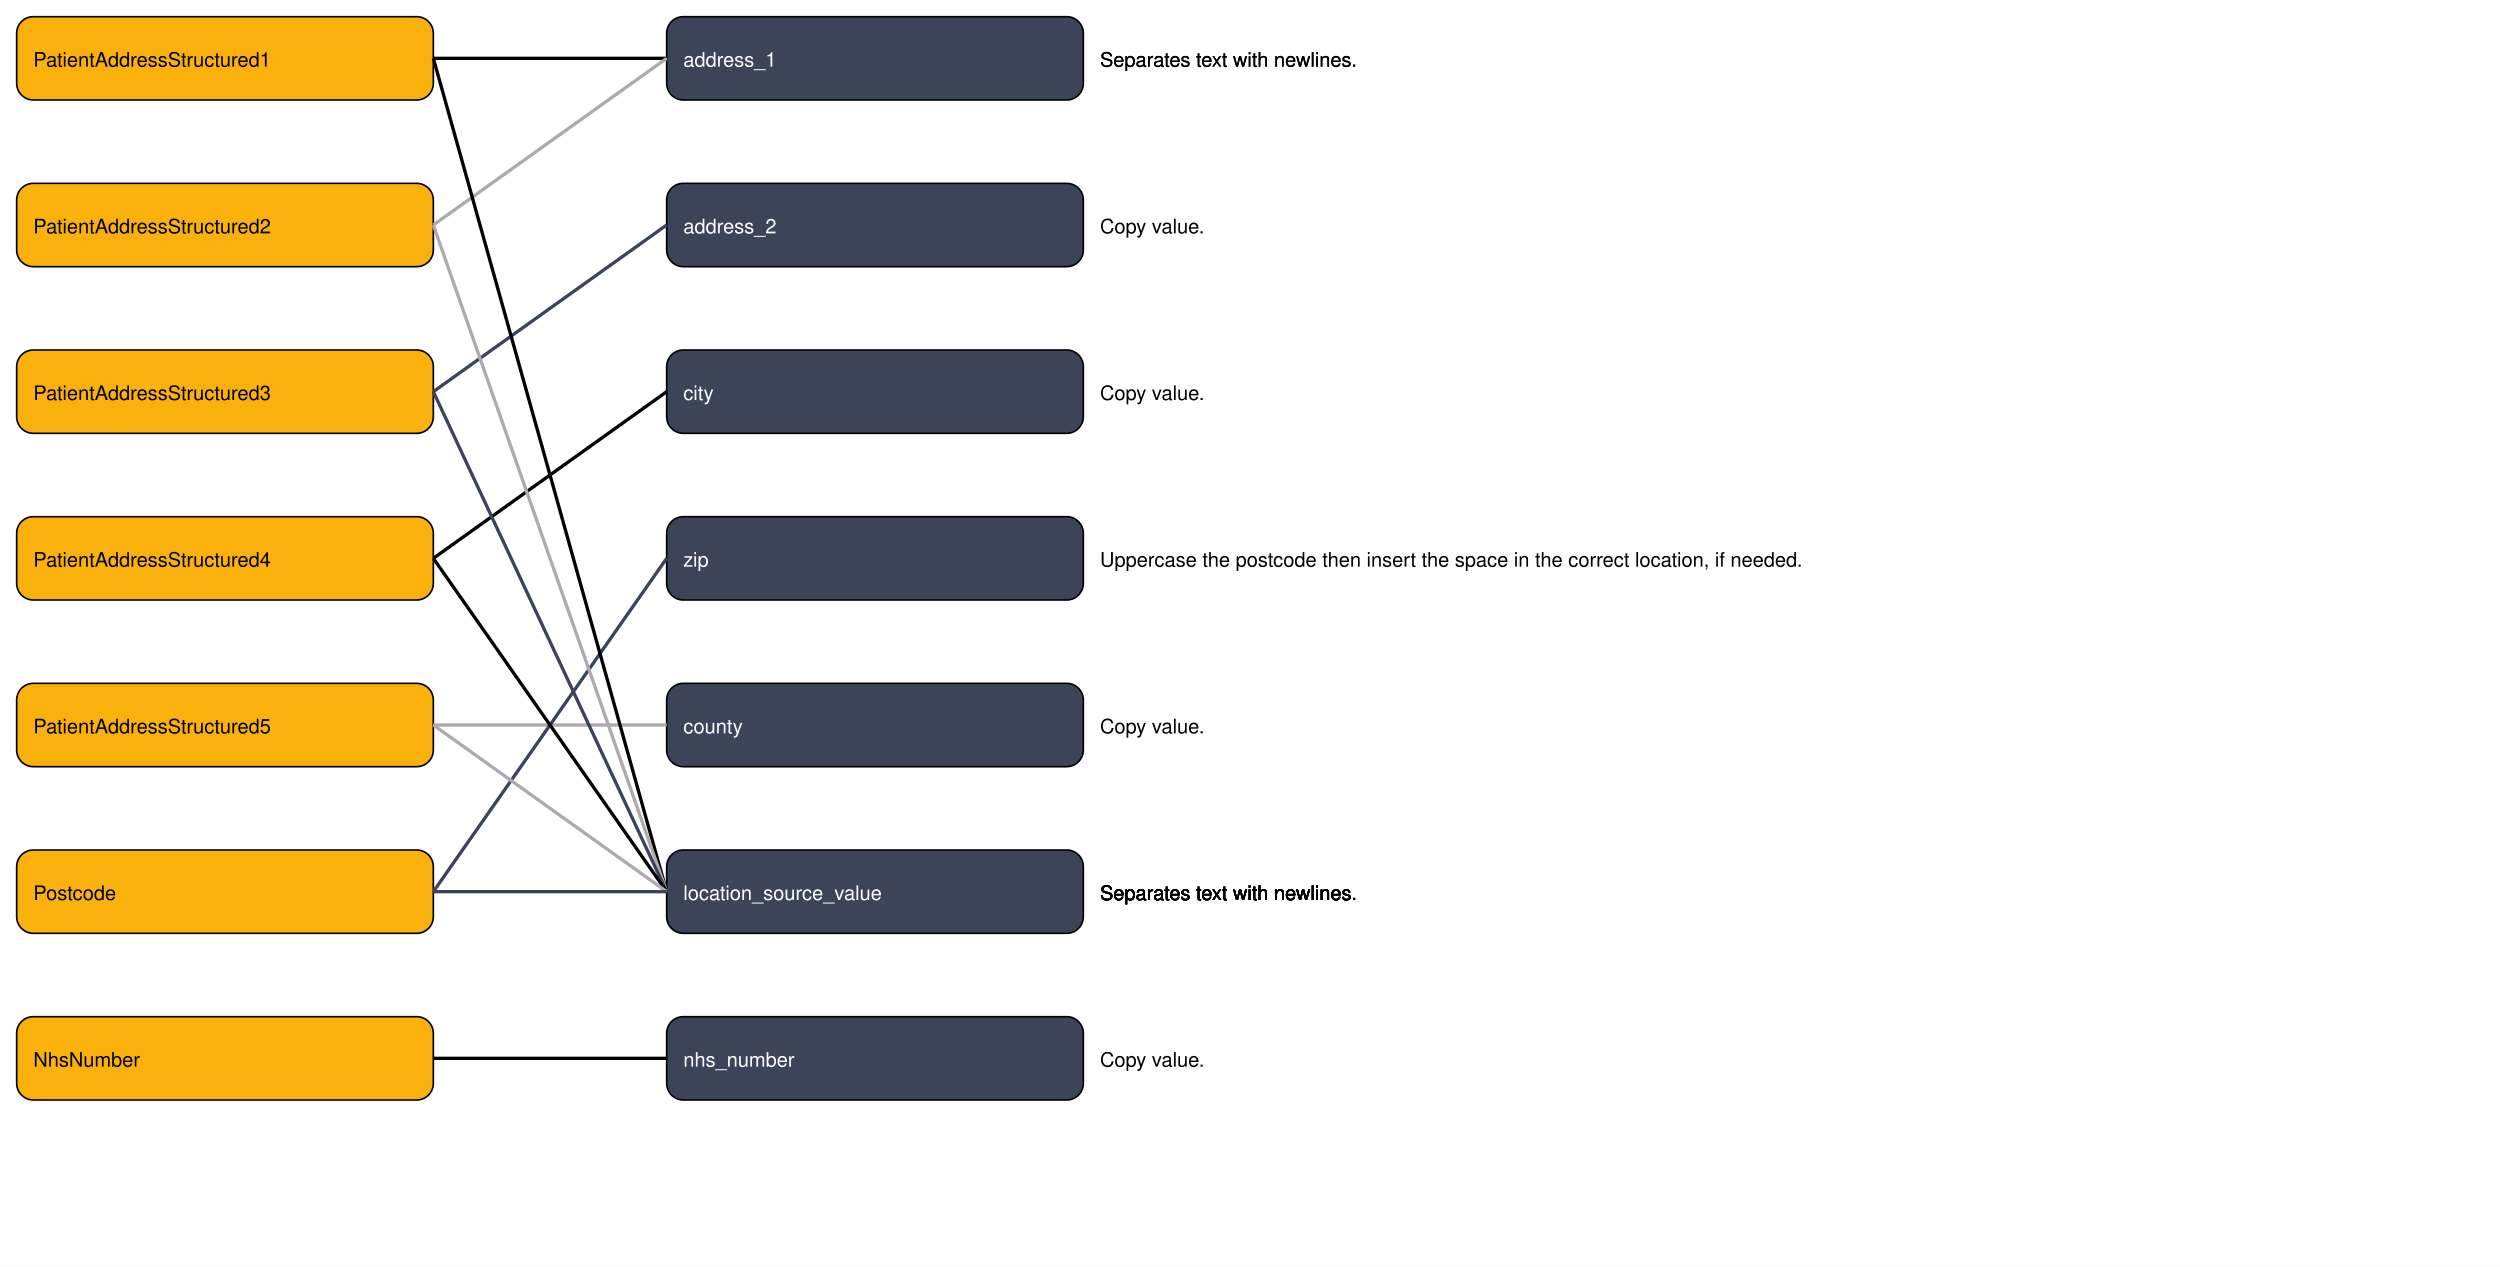
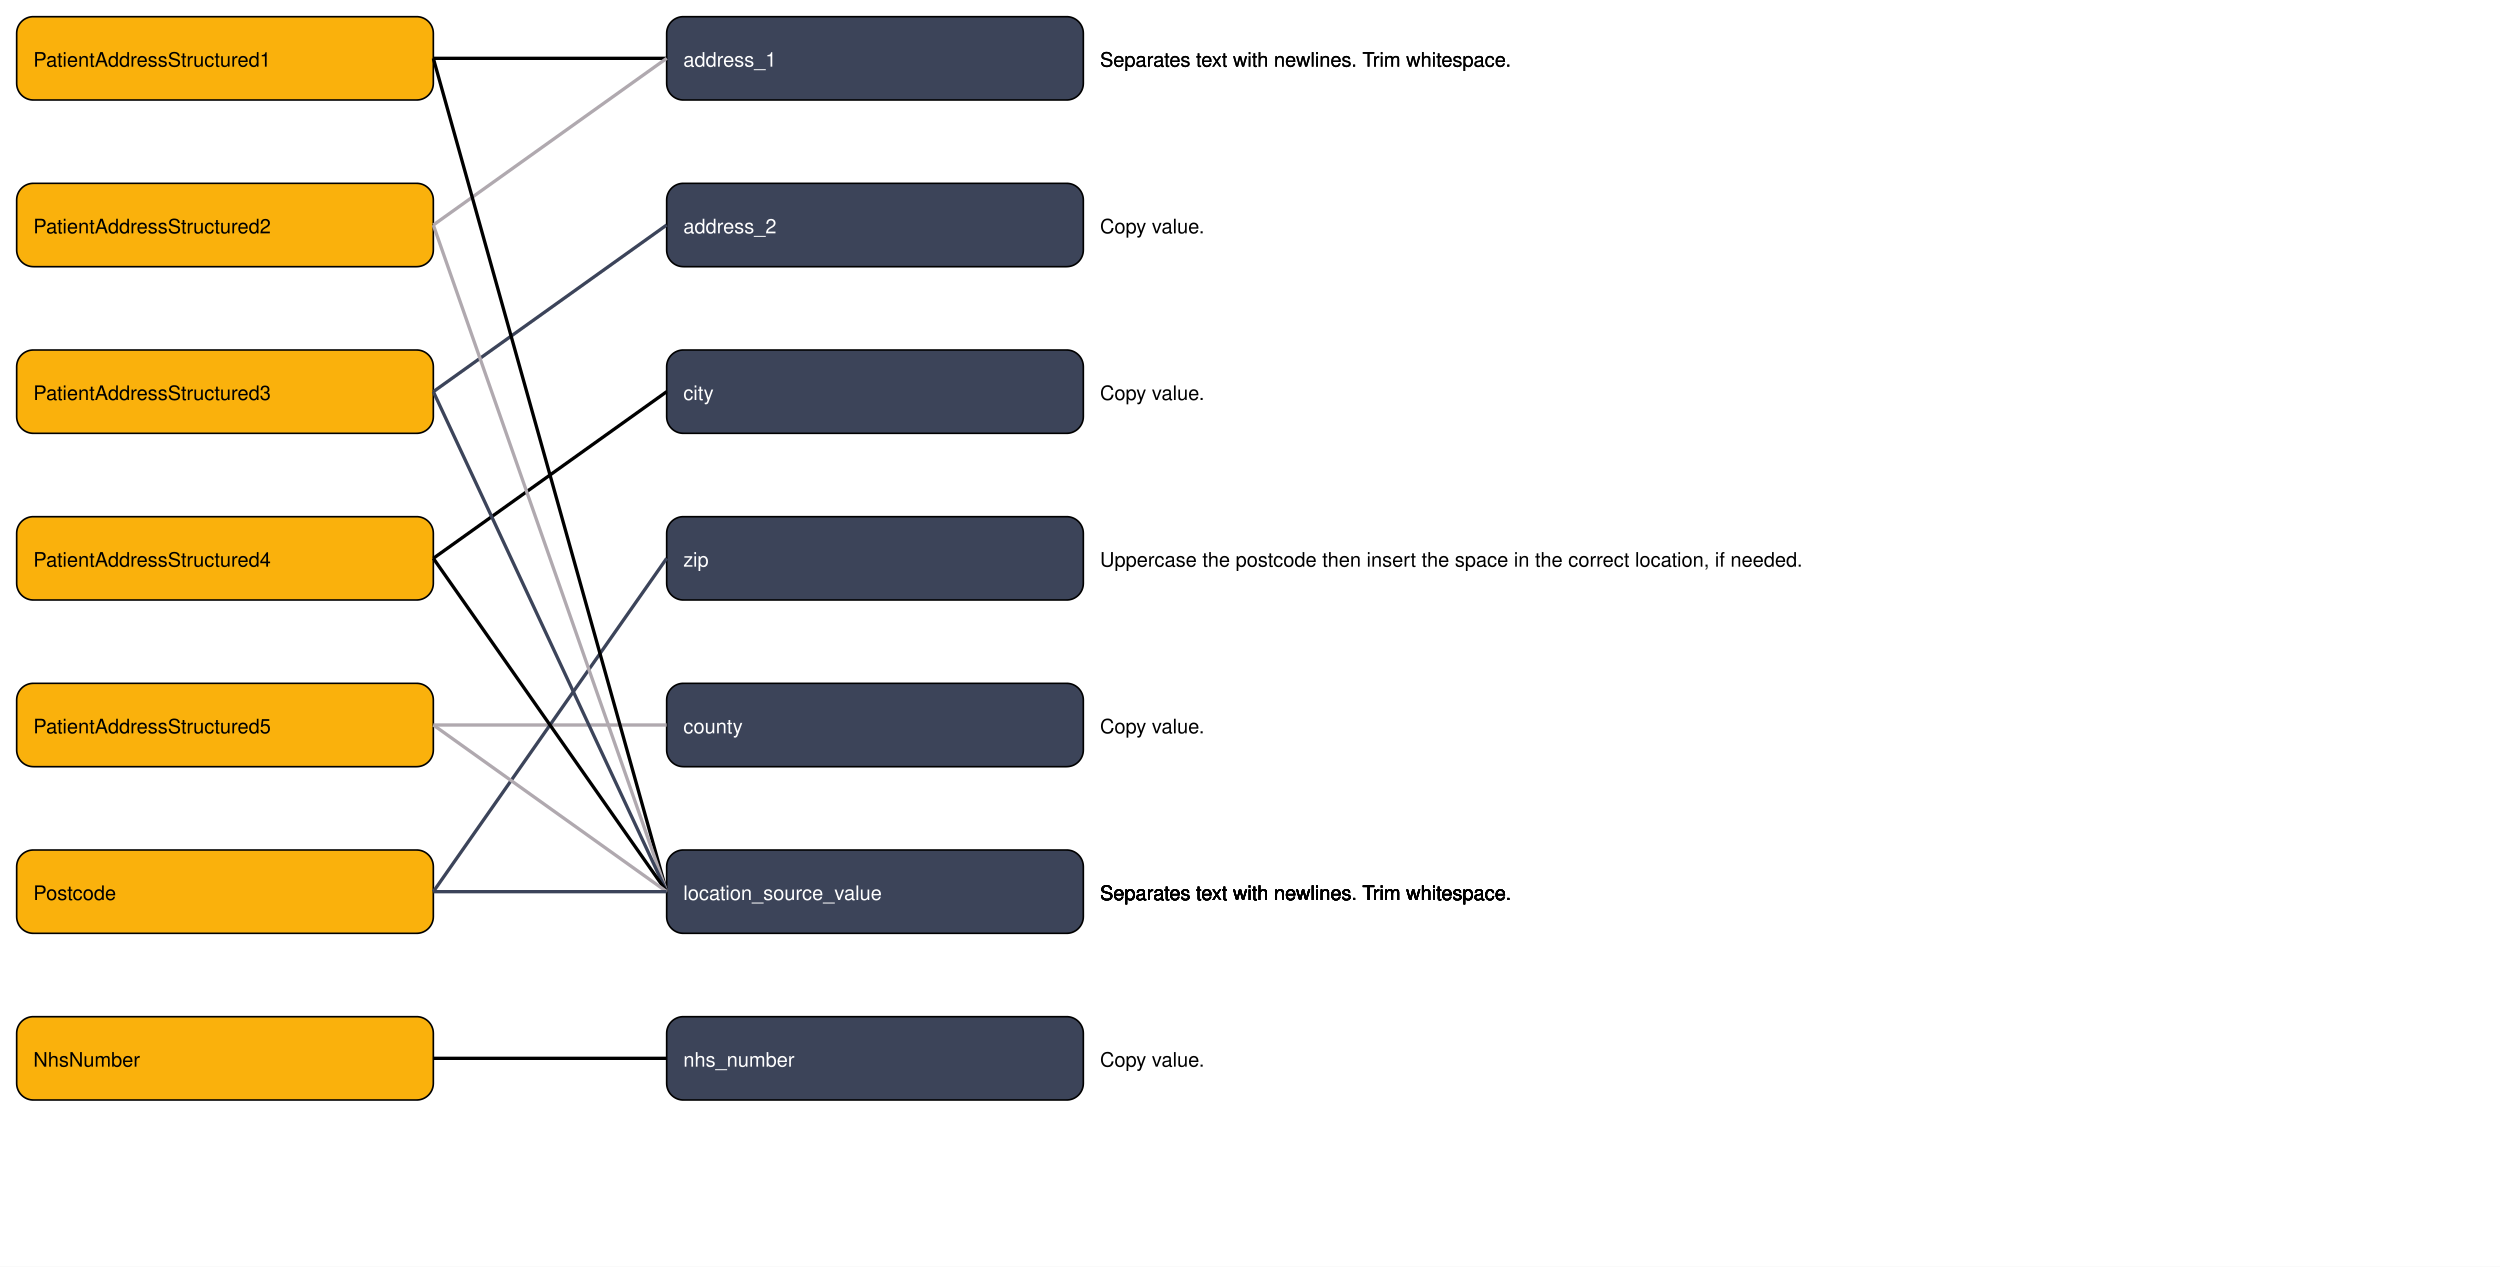
<svg xmlns="http://www.w3.org/2000/svg" width="1500" height="760">
  <rect width="100%" height="100%" fill="white" />
  <a>
    <rect x="10" y="10" width="250" height="50" fill="#fab10c" stroke="black" rx="10" />
    <text x="20" y="40" fill="black" font-family="Helvetica" text-anchor="start">PatientAddressStructured1</text>
  </a>
  <a>
    <rect x="10" y="110" width="250" height="50" fill="#fab10c" stroke="black" rx="10" />
    <text x="20" y="140" fill="black" font-family="Helvetica" text-anchor="start">PatientAddressStructured2</text>
  </a>
  <a>
    <rect x="10" y="210" width="250" height="50" fill="#fab10c" stroke="black" rx="10" />
    <text x="20" y="240" fill="black" font-family="Helvetica" text-anchor="start">PatientAddressStructured3</text>
  </a>
  <a>
    <rect x="10" y="310" width="250" height="50" fill="#fab10c" stroke="black" rx="10" />
    <text x="20" y="340" fill="black" font-family="Helvetica" text-anchor="start">PatientAddressStructured4</text>
  </a>
  <a>
    <rect x="10" y="410" width="250" height="50" fill="#fab10c" stroke="black" rx="10" />
    <text x="20" y="440" fill="black" font-family="Helvetica" text-anchor="start">PatientAddressStructured5</text>
  </a>
  <a>
    <rect x="10" y="510" width="250" height="50" fill="#fab10c" stroke="black" rx="10" />
    <text x="20" y="540" fill="black" font-family="Helvetica" text-anchor="start">Postcode</text>
  </a>
  <a>
    <rect x="10" y="610" width="250" height="50" fill="#fab10c" stroke="black" rx="10" />
    <text x="20" y="640" fill="black" font-family="Helvetica" text-anchor="start">NhsNumber</text>
  </a>
  <a href="Location_address_1.md">
    <rect x="400" y="10" width="250" height="50" fill="#3c4459" stroke="black" rx="10" />
    <text x="410" y="40" fill="white" font-family="Helvetica" text-anchor="start">address_1</text>
  </a>
  <a href="Location_address_2.md">
    <rect x="400" y="110" width="250" height="50" fill="#3c4459" stroke="black" rx="10" />
    <text x="410" y="140" fill="white" font-family="Helvetica" text-anchor="start">address_2</text>
  </a>
  <a href="Location_city.md">
    <rect x="400" y="210" width="250" height="50" fill="#3c4459" stroke="black" rx="10" />
    <text x="410" y="240" fill="white" font-family="Helvetica" text-anchor="start">city</text>
  </a>
  <a href="Location_zip.md">
    <rect x="400" y="310" width="250" height="50" fill="#3c4459" stroke="black" rx="10" />
    <text x="410" y="340" fill="white" font-family="Helvetica" text-anchor="start">zip</text>
  </a>
  <a href="Location_county.md">
    <rect x="400" y="410" width="250" height="50" fill="#3c4459" stroke="black" rx="10" />
    <text x="410" y="440" fill="white" font-family="Helvetica" text-anchor="start">county</text>
  </a>
  <a href="Location_location_source_value.md">
    <rect x="400" y="510" width="250" height="50" fill="#3c4459" stroke="black" rx="10" />
    <text x="410" y="540" fill="white" font-family="Helvetica" text-anchor="start">location_source_value</text>
  </a>
  <a href="Location_nhs_number.md">
    <rect x="400" y="610" width="250" height="50" fill="#3c4459" stroke="black" rx="10" />
    <text x="410" y="640" fill="white" font-family="Helvetica" text-anchor="start">nhs_number</text>
  </a>
  <g>
    <line x1="260" y1="35" x2="400" y2="35" stroke="#000000" stroke-width="2" />
-     <text x="660" y="40" fill="black" font-family="Helvetica" text-anchor="start">Separates text with newlines.</text>
+     <text x="660" y="40" fill="black" font-family="Helvetica" text-anchor="start">Separates text with newlines. Trim whitespace.</text>
  </g>
  <g>
    <line x1="260" y1="135" x2="400" y2="35" stroke="#b0a9af" stroke-width="2" />
-     <text x="660" y="40" fill="black" font-family="Helvetica" text-anchor="start">Separates text with newlines.</text>
+     <text x="660" y="40" fill="black" font-family="Helvetica" text-anchor="start">Separates text with newlines. Trim whitespace.</text>
  </g>
  <g>
    <line x1="260" y1="235" x2="400" y2="135" stroke="#3c445a" stroke-width="2" />
    <text x="660" y="140" fill="black" font-family="Helvetica" text-anchor="start">Copy value.</text>
  </g>
  <g>
    <line x1="260" y1="335" x2="400" y2="235" stroke="#000000" stroke-width="2" />
    <text x="660" y="240" fill="black" font-family="Helvetica" text-anchor="start">Copy value.</text>
  </g>
  <g>
    <line x1="260" y1="435" x2="400" y2="435" stroke="#b0a9af" stroke-width="2" />
    <text x="660" y="440" fill="black" font-family="Helvetica" text-anchor="start">Copy value.</text>
  </g>
  <g>
    <line x1="260" y1="535" x2="400" y2="335" stroke="#3c445a" stroke-width="2" />
    <text x="660" y="340" fill="black" font-family="Helvetica" text-anchor="start">Uppercase the postcode then insert the space in the correct location, if needed.</text>
  </g>
  <g>
    <line x1="260" y1="35" x2="400" y2="535" stroke="#000000" stroke-width="2" />
-     <text x="660" y="540" fill="black" font-family="Helvetica" text-anchor="start">Separates text with newlines.</text>
+     <text x="660" y="540" fill="black" font-family="Helvetica" text-anchor="start">Separates text with newlines. Trim whitespace.</text>
  </g>
  <g>
    <line x1="260" y1="135" x2="400" y2="535" stroke="#b0a9af" stroke-width="2" />
-     <text x="660" y="540" fill="black" font-family="Helvetica" text-anchor="start">Separates text with newlines.</text>
+     <text x="660" y="540" fill="black" font-family="Helvetica" text-anchor="start">Separates text with newlines. Trim whitespace.</text>
  </g>
  <g>
    <line x1="260" y1="235" x2="400" y2="535" stroke="#3c445a" stroke-width="2" />
-     <text x="660" y="540" fill="black" font-family="Helvetica" text-anchor="start">Separates text with newlines.</text>
+     <text x="660" y="540" fill="black" font-family="Helvetica" text-anchor="start">Separates text with newlines. Trim whitespace.</text>
  </g>
  <g>
    <line x1="260" y1="335" x2="400" y2="535" stroke="#000000" stroke-width="2" />
-     <text x="660" y="540" fill="black" font-family="Helvetica" text-anchor="start">Separates text with newlines.</text>
+     <text x="660" y="540" fill="black" font-family="Helvetica" text-anchor="start">Separates text with newlines. Trim whitespace.</text>
  </g>
  <g>
    <line x1="260" y1="435" x2="400" y2="535" stroke="#b0a9af" stroke-width="2" />
-     <text x="660" y="540" fill="black" font-family="Helvetica" text-anchor="start">Separates text with newlines.</text>
+     <text x="660" y="540" fill="black" font-family="Helvetica" text-anchor="start">Separates text with newlines. Trim whitespace.</text>
  </g>
  <g>
    <line x1="260" y1="535" x2="400" y2="535" stroke="#3c445a" stroke-width="2" />
-     <text x="660" y="540" fill="black" font-family="Helvetica" text-anchor="start">Separates text with newlines.</text>
+     <text x="660" y="540" fill="black" font-family="Helvetica" text-anchor="start">Separates text with newlines. Trim whitespace.</text>
  </g>
  <g>
    <line x1="260" y1="635" x2="400" y2="635" stroke="#000000" stroke-width="2" />
    <text x="660" y="640" fill="black" font-family="Helvetica" text-anchor="start">Copy value.</text>
  </g>
</svg>
